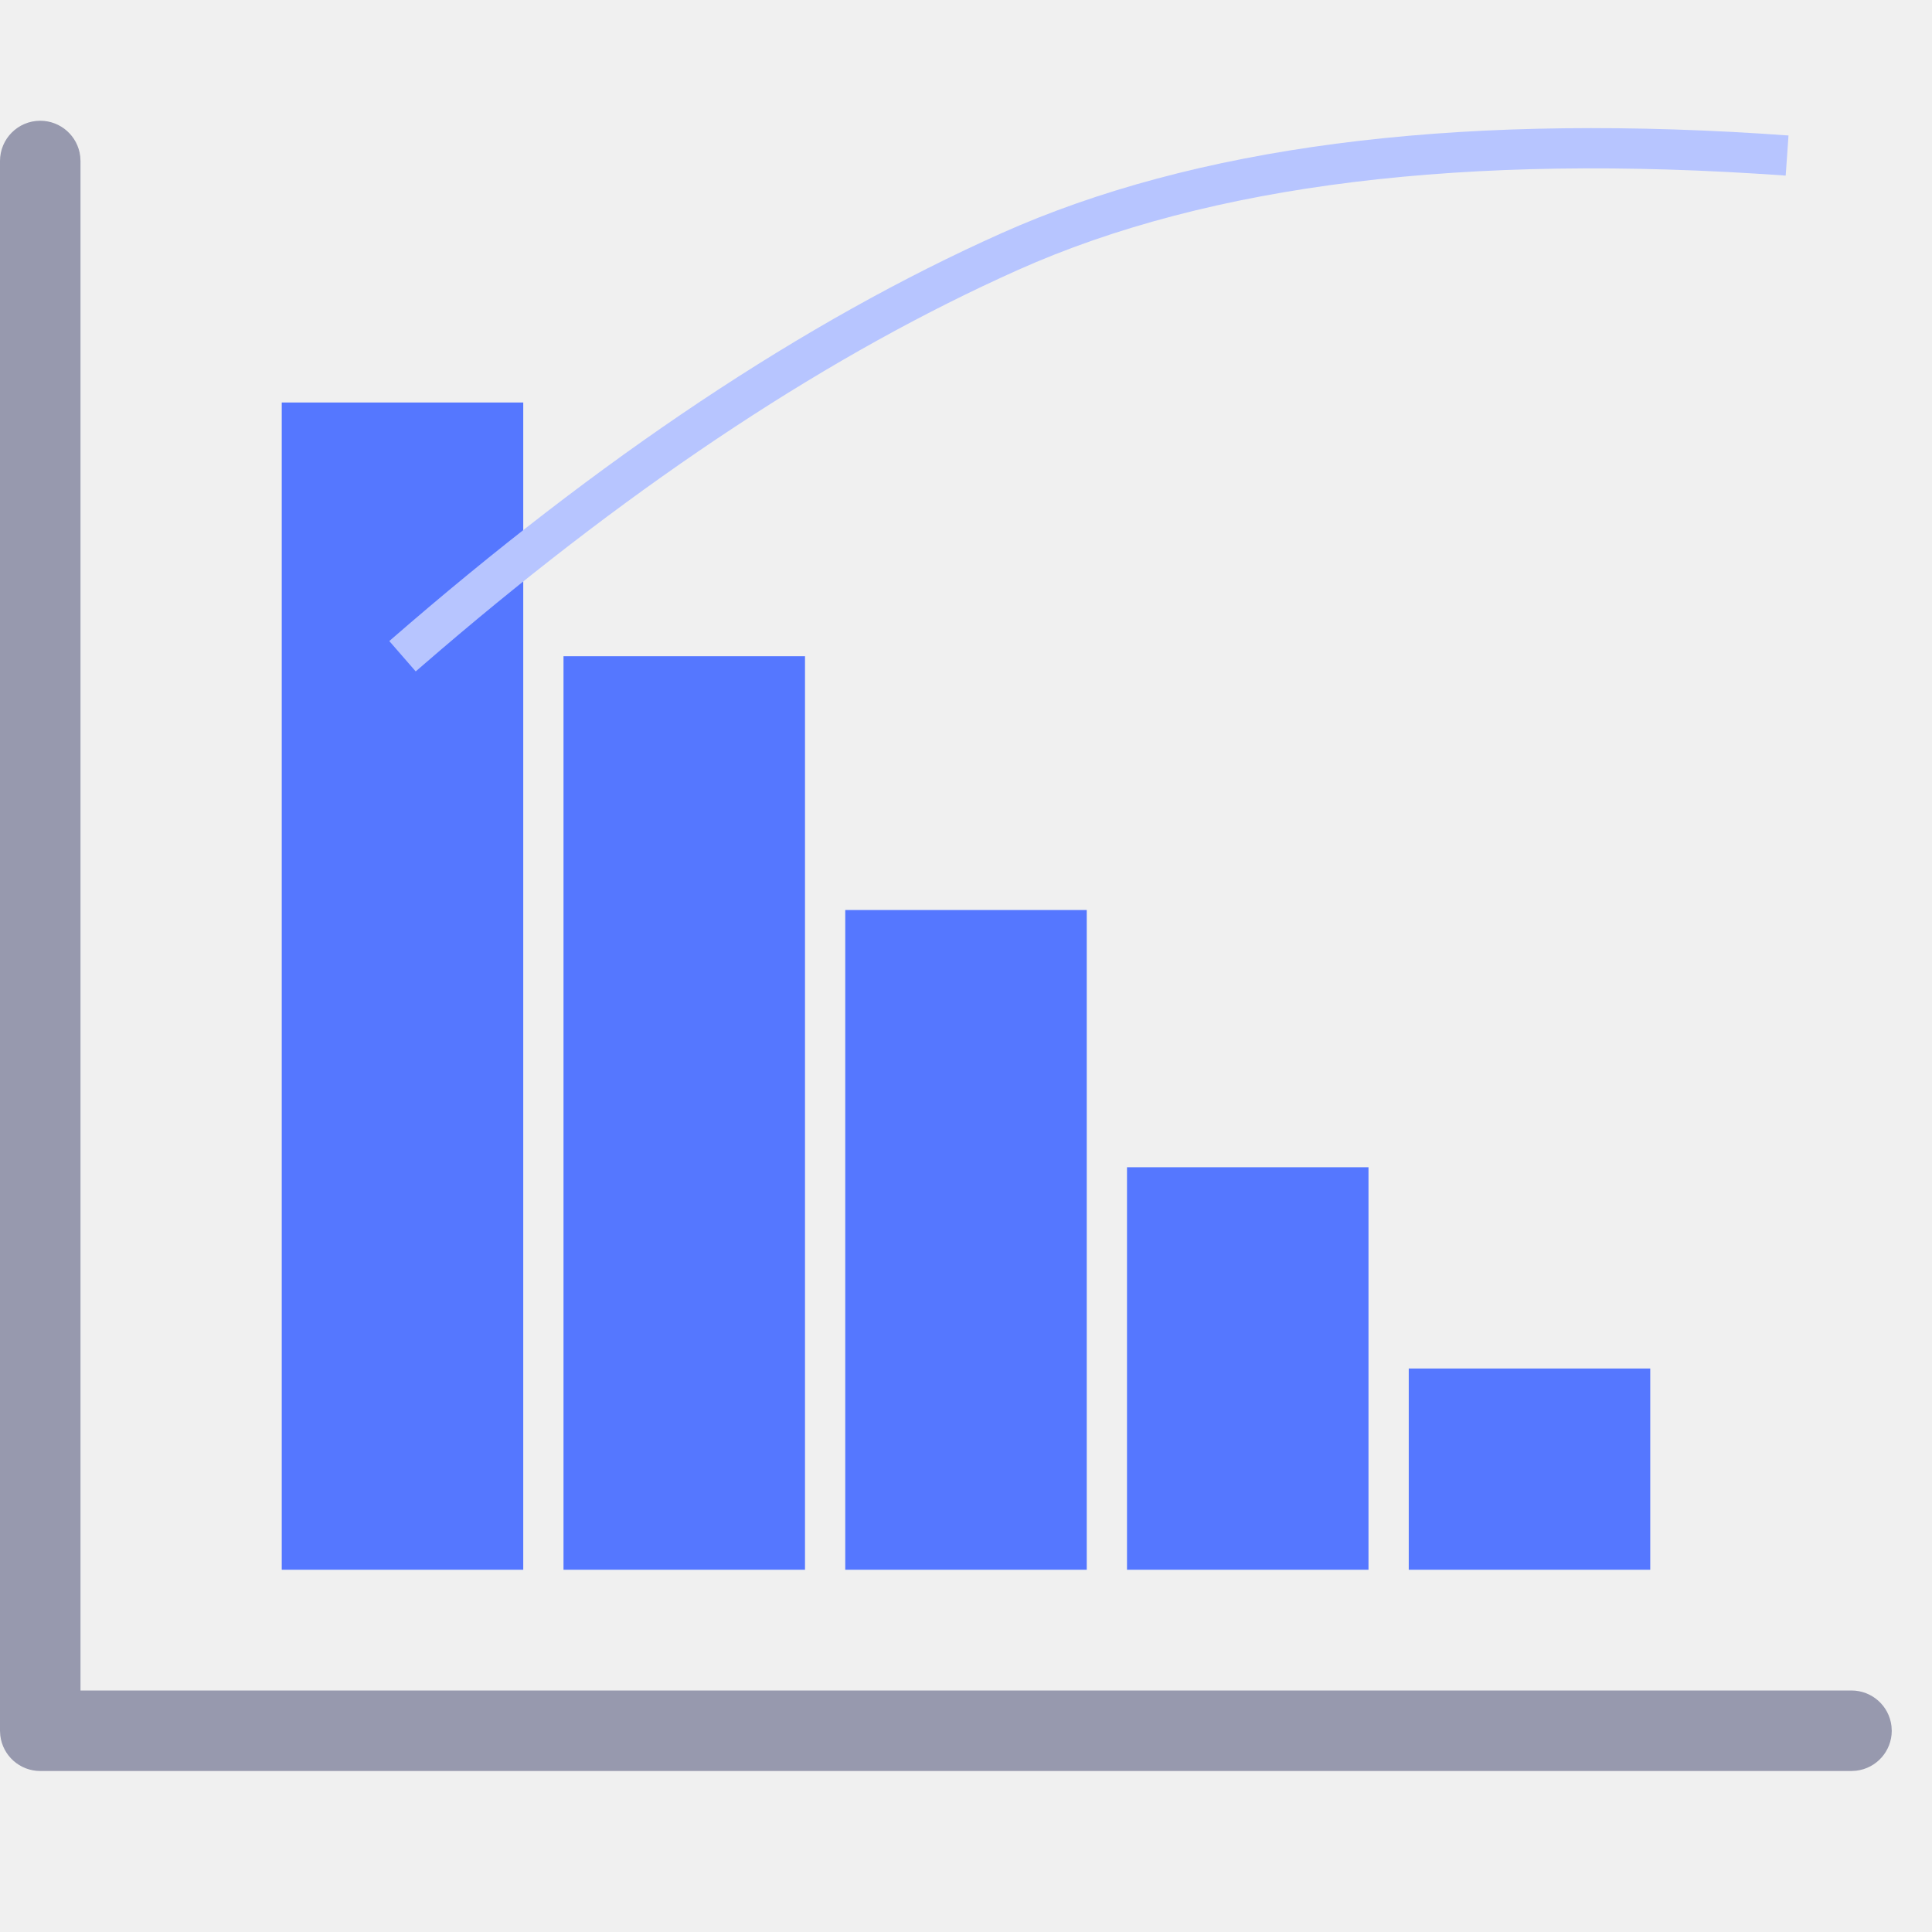
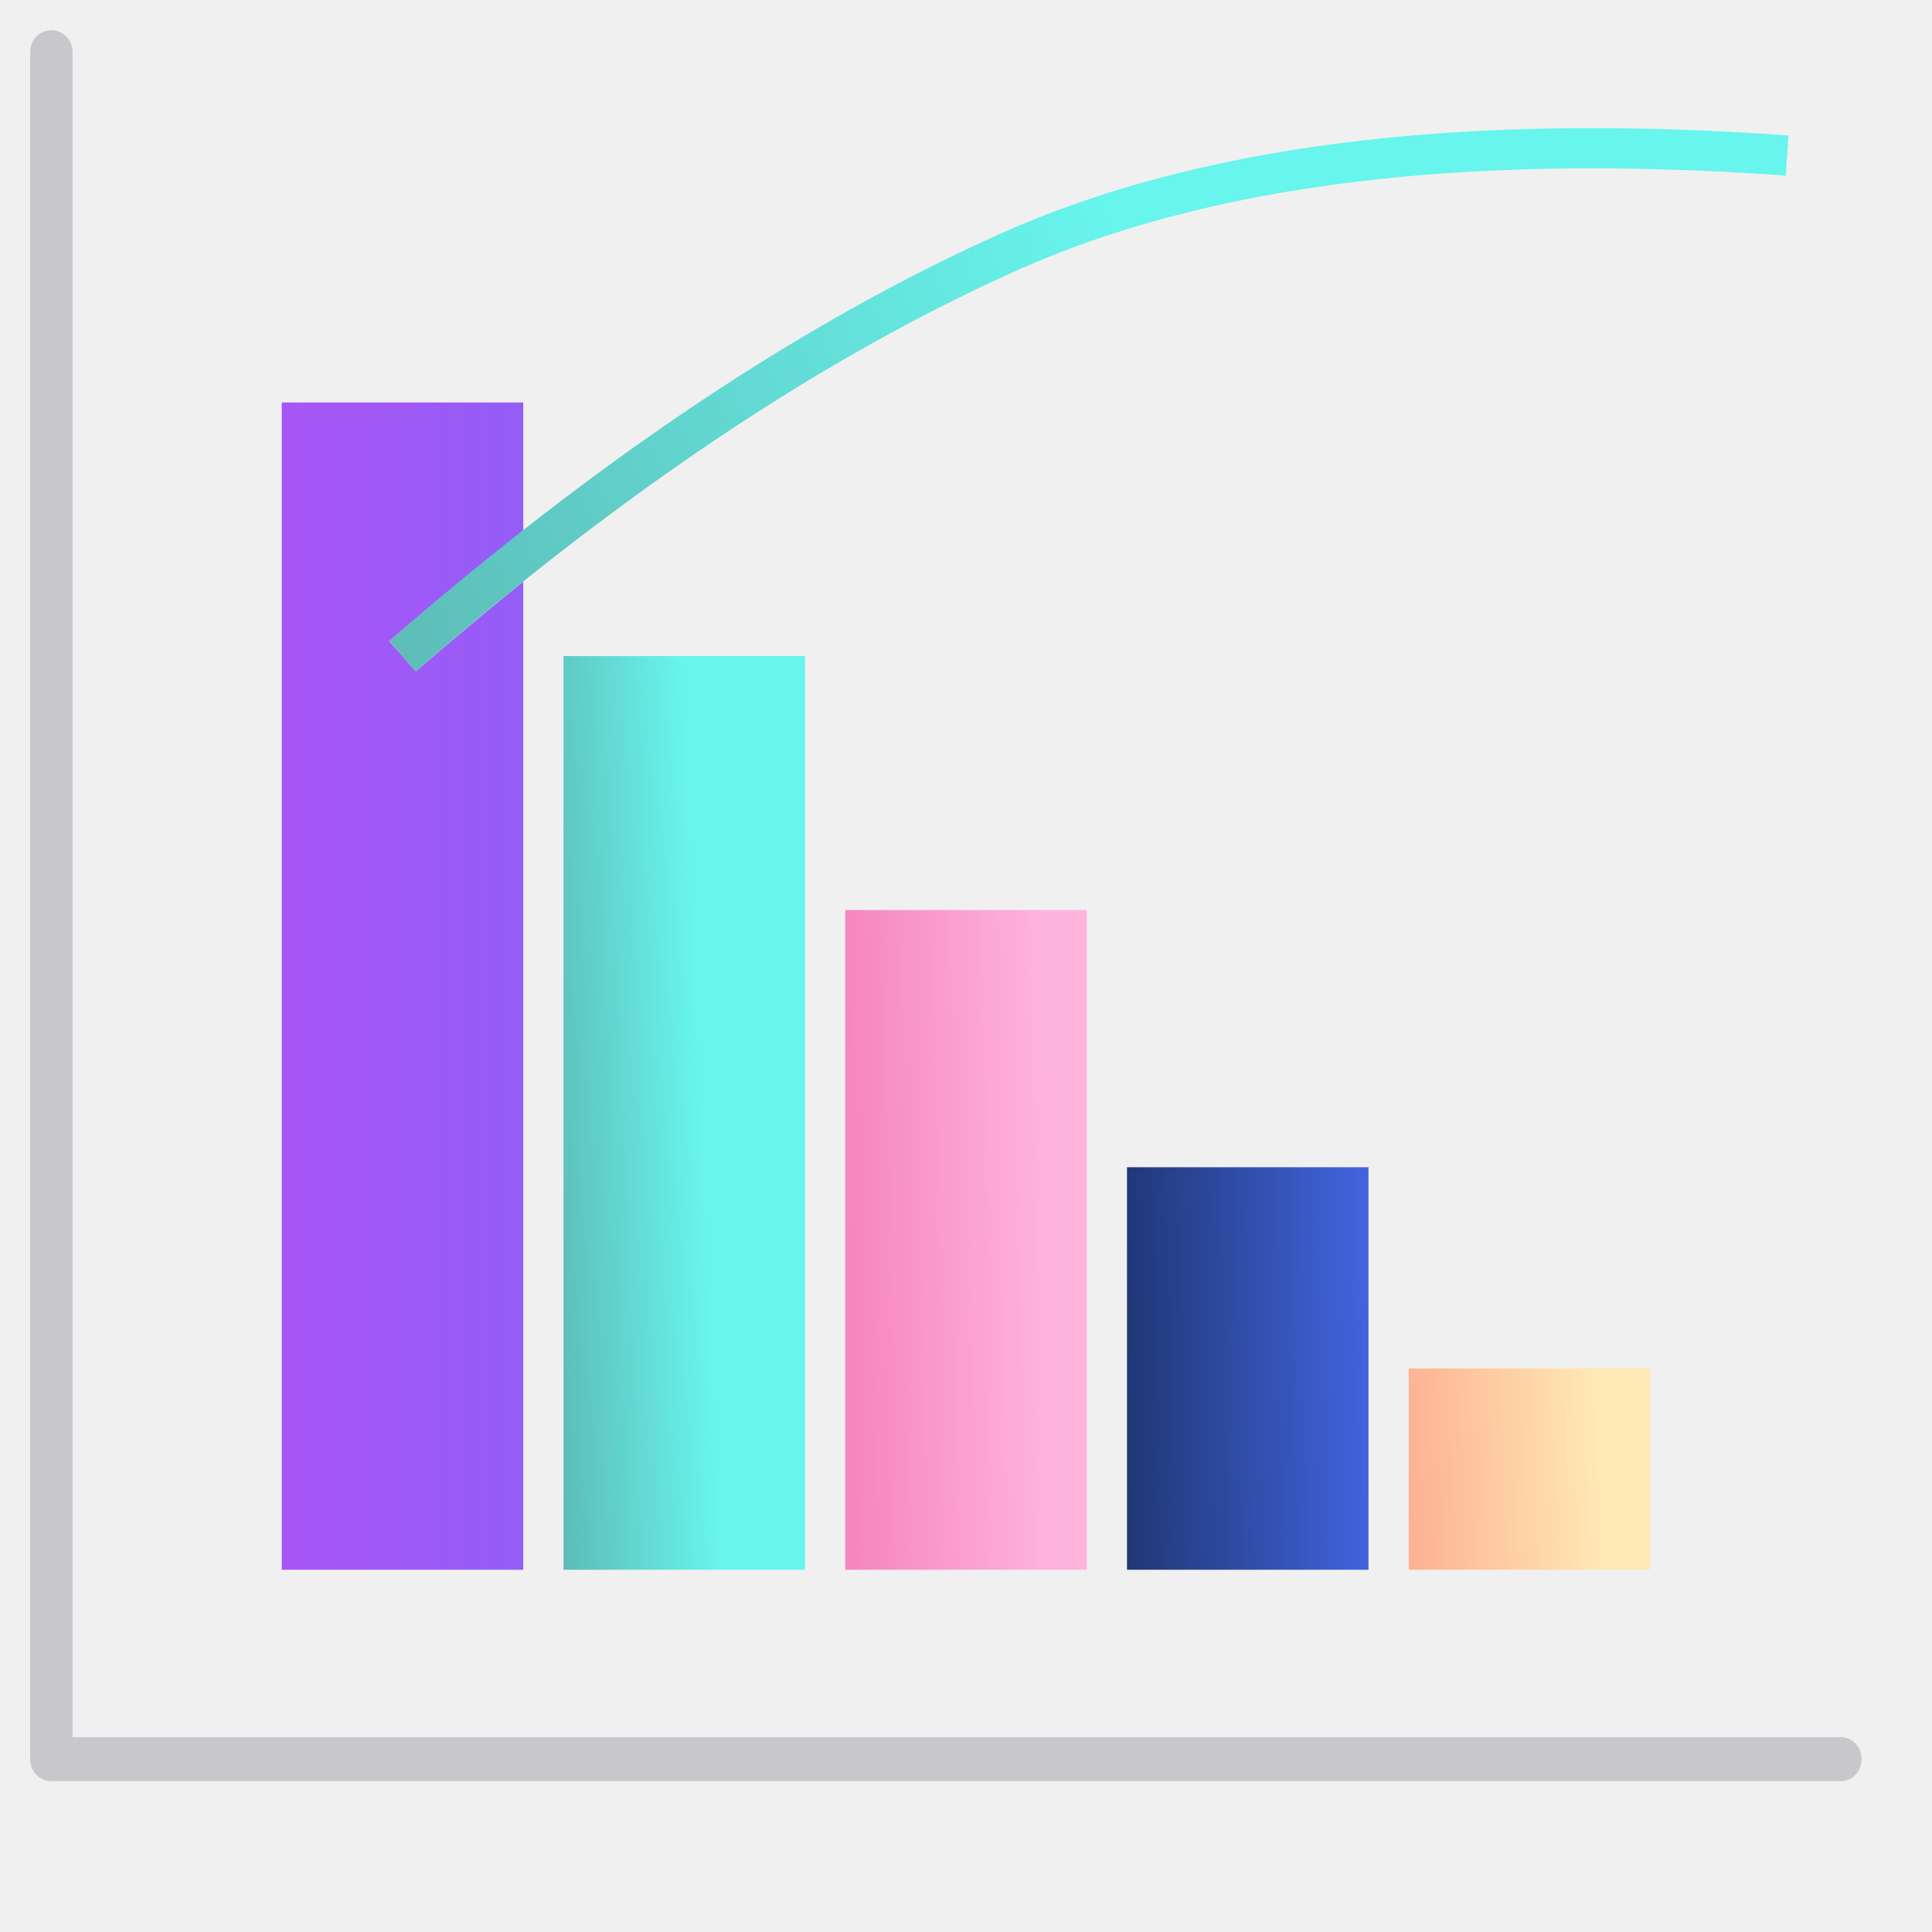
- <svg xmlns="http://www.w3.org/2000/svg" width="48" height="48">
-   <g fill="none" fill-rule="evenodd">
-     <path d="M0 0h48v48H0z" />
-     <path d="M27 22.609V39h-6V22.609h6zM34 29v10h-6V29h6zm7 5v5h-6v-5h6zM20 16.304V39h-6V16.304h6zM13 10v29H7V10h6z" fill="#57F" />
-     <path d="M1 3a1 1 0 0 1 .993.883L2 4v38h44a1 1 0 0 1 .993.883L47 43a1 1 0 0 1-.883.993L46 44H1a1 1 0 0 1-.993-.883L0 43V4a1 1 0 0 1 1-1z" fill="#9799AE" fill-rule="nonzero" />
-     <path d="M24.875 5.797c4.793-2.144 11.082-2.966 18.87-2.478l.69.047-.07.997c-7.957-.57-14.318.216-19.081 2.347-4.609 2.061-9.388 5.206-14.336 9.437l-.62.534-.656-.754c5.24-4.562 10.306-7.94 15.203-10.13z" fill="#B7C5FF" />
+ <svg xmlns="http://www.w3.org/2000/svg" width="48" height="48" viewBox="0 0 48 48" fill="none">
+   <g clip-path="url(#clip0_3860_75962)">
+     <g clip-path="url(#clip1_3860_75962)">
+       <path d="M20 16.3H14V39H20V16.3Z" fill="url(#paint0_linear_3860_75962)" />
+       <path d="M13 14.45C12.32 15 11.64 15.56 10.95 16.15L10.33 16.68L9.67 15.93C10.79 14.96 11.9 14.05 13 13.18V10H7V39H13V14.45Z" fill="url(#paint1_linear_3860_75962)" />
+       <path d="M41 34H35V39H41V34Z" fill="url(#paint2_linear_3860_75962)" />
+       <path d="M27 22.61H21V39H27V22.61Z" fill="url(#paint3_linear_3860_75962)" />
+       <path d="M34 29H28V39H34V29Z" fill="url(#paint4_linear_3860_75962)" />
+     </g>
+     <path fill-rule="evenodd" clip-rule="evenodd" d="M1.003 43.662C1.001 43.649 1 43.635 1 43.621V1.296C1 1.217 1.029 1.142 1.081 1.087C1.133 1.031 1.203 1 1.277 1C1.35 1 1.42 1.031 1.472 1.087C1.524 1.142 1.553 1.217 1.553 1.296V43.409H45.741C45.809 43.409 45.875 43.44 45.924 43.495C45.973 43.551 46 43.626 46 43.704C46 43.783 45.973 43.858 45.924 43.913C45.875 43.969 45.809 44 45.741 44H1.259C1.191 44 1.125 43.969 1.076 43.913C1.027 43.858 1 43.783 1 43.704C1 43.69 1.001 43.676 1.003 43.662Z" fill="#C7C7CC" />
+     <path d="M1.003 43.662L1.251 43.694L1.255 43.662L1.251 43.63L1.003 43.662ZM1.081 1.087L0.898 0.916L0.898 0.916L1.081 1.087ZM1.472 1.087L1.655 0.916L1.472 1.087ZM1.553 43.409H1.303V43.659H1.553V43.409ZM45.924 43.913L45.736 43.748L45.736 43.749L45.924 43.913ZM1.076 43.913L1.264 43.749L1.264 43.748L1.076 43.913ZM1.251 43.63C1.25 43.627 1.25 43.624 1.25 43.621H0.75C0.75 43.646 0.752 43.67 0.755 43.695L1.251 43.63ZM1.25 43.621V1.296H0.75V43.621H1.25ZM1.25 1.296C1.25 1.278 1.257 1.265 1.264 1.257L0.898 0.916C0.802 1.019 0.75 1.156 0.75 1.296H1.25ZM1.264 1.257C1.27 1.25 1.275 1.25 1.277 1.25V0.75C1.131 0.75 0.996 0.812 0.898 0.916L1.264 1.257ZM1.277 1.25C1.278 1.25 1.283 1.25 1.29 1.257L1.655 0.916C1.557 0.812 1.422 0.75 1.277 0.75V1.25ZM1.29 1.257C1.297 1.265 1.303 1.278 1.303 1.296H1.803C1.803 1.156 1.752 1.019 1.655 0.916L1.29 1.257ZM1.303 1.296V43.409H1.803V1.296H1.303ZM1.553 43.659H45.741V43.159H1.553V43.659ZM45.741 43.659C45.737 43.659 45.734 43.658 45.733 43.657C45.732 43.657 45.733 43.657 45.736 43.66L46.112 43.331C46.02 43.225 45.887 43.159 45.741 43.159V43.659ZM45.736 43.66C45.742 43.667 45.75 43.682 45.75 43.704H46.25C46.25 43.569 46.203 43.434 46.112 43.331L45.736 43.66ZM45.75 43.704C45.75 43.726 45.742 43.742 45.736 43.748L46.112 44.078C46.203 43.974 46.25 43.839 46.25 43.704H45.75ZM45.736 43.749C45.733 43.752 45.732 43.752 45.733 43.751C45.734 43.751 45.737 43.75 45.741 43.75V44.25C45.887 44.25 46.02 44.183 46.112 44.078L45.736 43.749ZM45.741 43.75H1.259V44.25H45.741V43.75ZM1.259 43.75C1.263 43.75 1.266 43.751 1.267 43.751C1.268 43.752 1.267 43.752 1.264 43.749L0.888 44.078C0.98 44.183 1.113 44.25 1.259 44.25V43.75ZM1.264 43.748C1.258 43.742 1.25 43.726 1.25 43.704H0.75C0.75 43.839 0.797 43.974 0.888 44.078L1.264 43.748ZM1.25 43.704C1.25 43.701 1.25 43.697 1.251 43.694L0.755 43.631C0.752 43.655 0.75 43.68 0.75 43.704H1.25Z" fill="#C7C7CC" />
+     <path fill-rule="evenodd" clip-rule="evenodd" d="M24.875 5.797C29.668 3.653 35.957 2.831 43.745 3.319L44.435 3.366L44.365 4.363C36.408 3.793 30.047 4.579 25.284 6.71C20.675 8.771 15.896 11.916 10.948 16.147L10.328 16.681L9.672 15.927C14.912 11.365 19.978 7.987 24.875 5.797Z" fill="url(#paint5_linear_3860_75962)" />
  </g>
+   <defs>
+     <linearGradient id="paint0_linear_3860_75962" x1="11.936" y1="63.544" x2="20.953" y2="63.161" gradientUnits="userSpaceOnUse">
+       <stop stop-color="#568E8B" />
+       <stop offset="0.776" stop-color="#67F5ED" />
+     </linearGradient>
+     <linearGradient id="paint1_linear_3860_75962" x1="7" y1="24.5" x2="41" y2="24.5" gradientUnits="userSpaceOnUse">
+       <stop stop-color="#A855F7" />
+       <stop offset="1" stop-color="#3B82F6" />
+     </linearGradient>
+     <linearGradient id="paint2_linear_3860_75962" x1="30.884" y1="39.438" x2="39.886" y2="38.998" gradientUnits="userSpaceOnUse">
+       <stop stop-color="#FB8078" />
+       <stop offset="1" stop-color="#FFE9B4" />
+     </linearGradient>
+     <linearGradient id="paint3_linear_3860_75962" x1="19.476" y1="35.313" x2="26.049" y2="35.22" gradientUnits="userSpaceOnUse">
+       <stop stop-color="#F377B3" />
+       <stop offset="1" stop-color="#FEB3DD" />
+     </linearGradient>
+     <linearGradient id="paint4_linear_3860_75962" x1="25.9" y1="37.562" x2="34.893" y2="37.364" gradientUnits="userSpaceOnUse">
+       <stop stop-color="#142850" />
+       <stop offset="1" stop-color="#466AEC" />
+     </linearGradient>
+     <linearGradient id="paint5_linear_3860_75962" x1="-2.286" y1="31.276" x2="42.388" y2="12.775" gradientUnits="userSpaceOnUse">
+       <stop stop-color="#568E8B" />
+       <stop offset="0.776" stop-color="#67F5ED" />
+     </linearGradient>
+     <clipPath id="clip0_3860_75962">
+       <rect width="48" height="48" fill="white" />
+     </clipPath>
+     <clipPath id="clip1_3860_75962">
+       <rect width="34" height="29" fill="white" transform="translate(7 10)" />
+     </clipPath>
+   </defs>
</svg>
